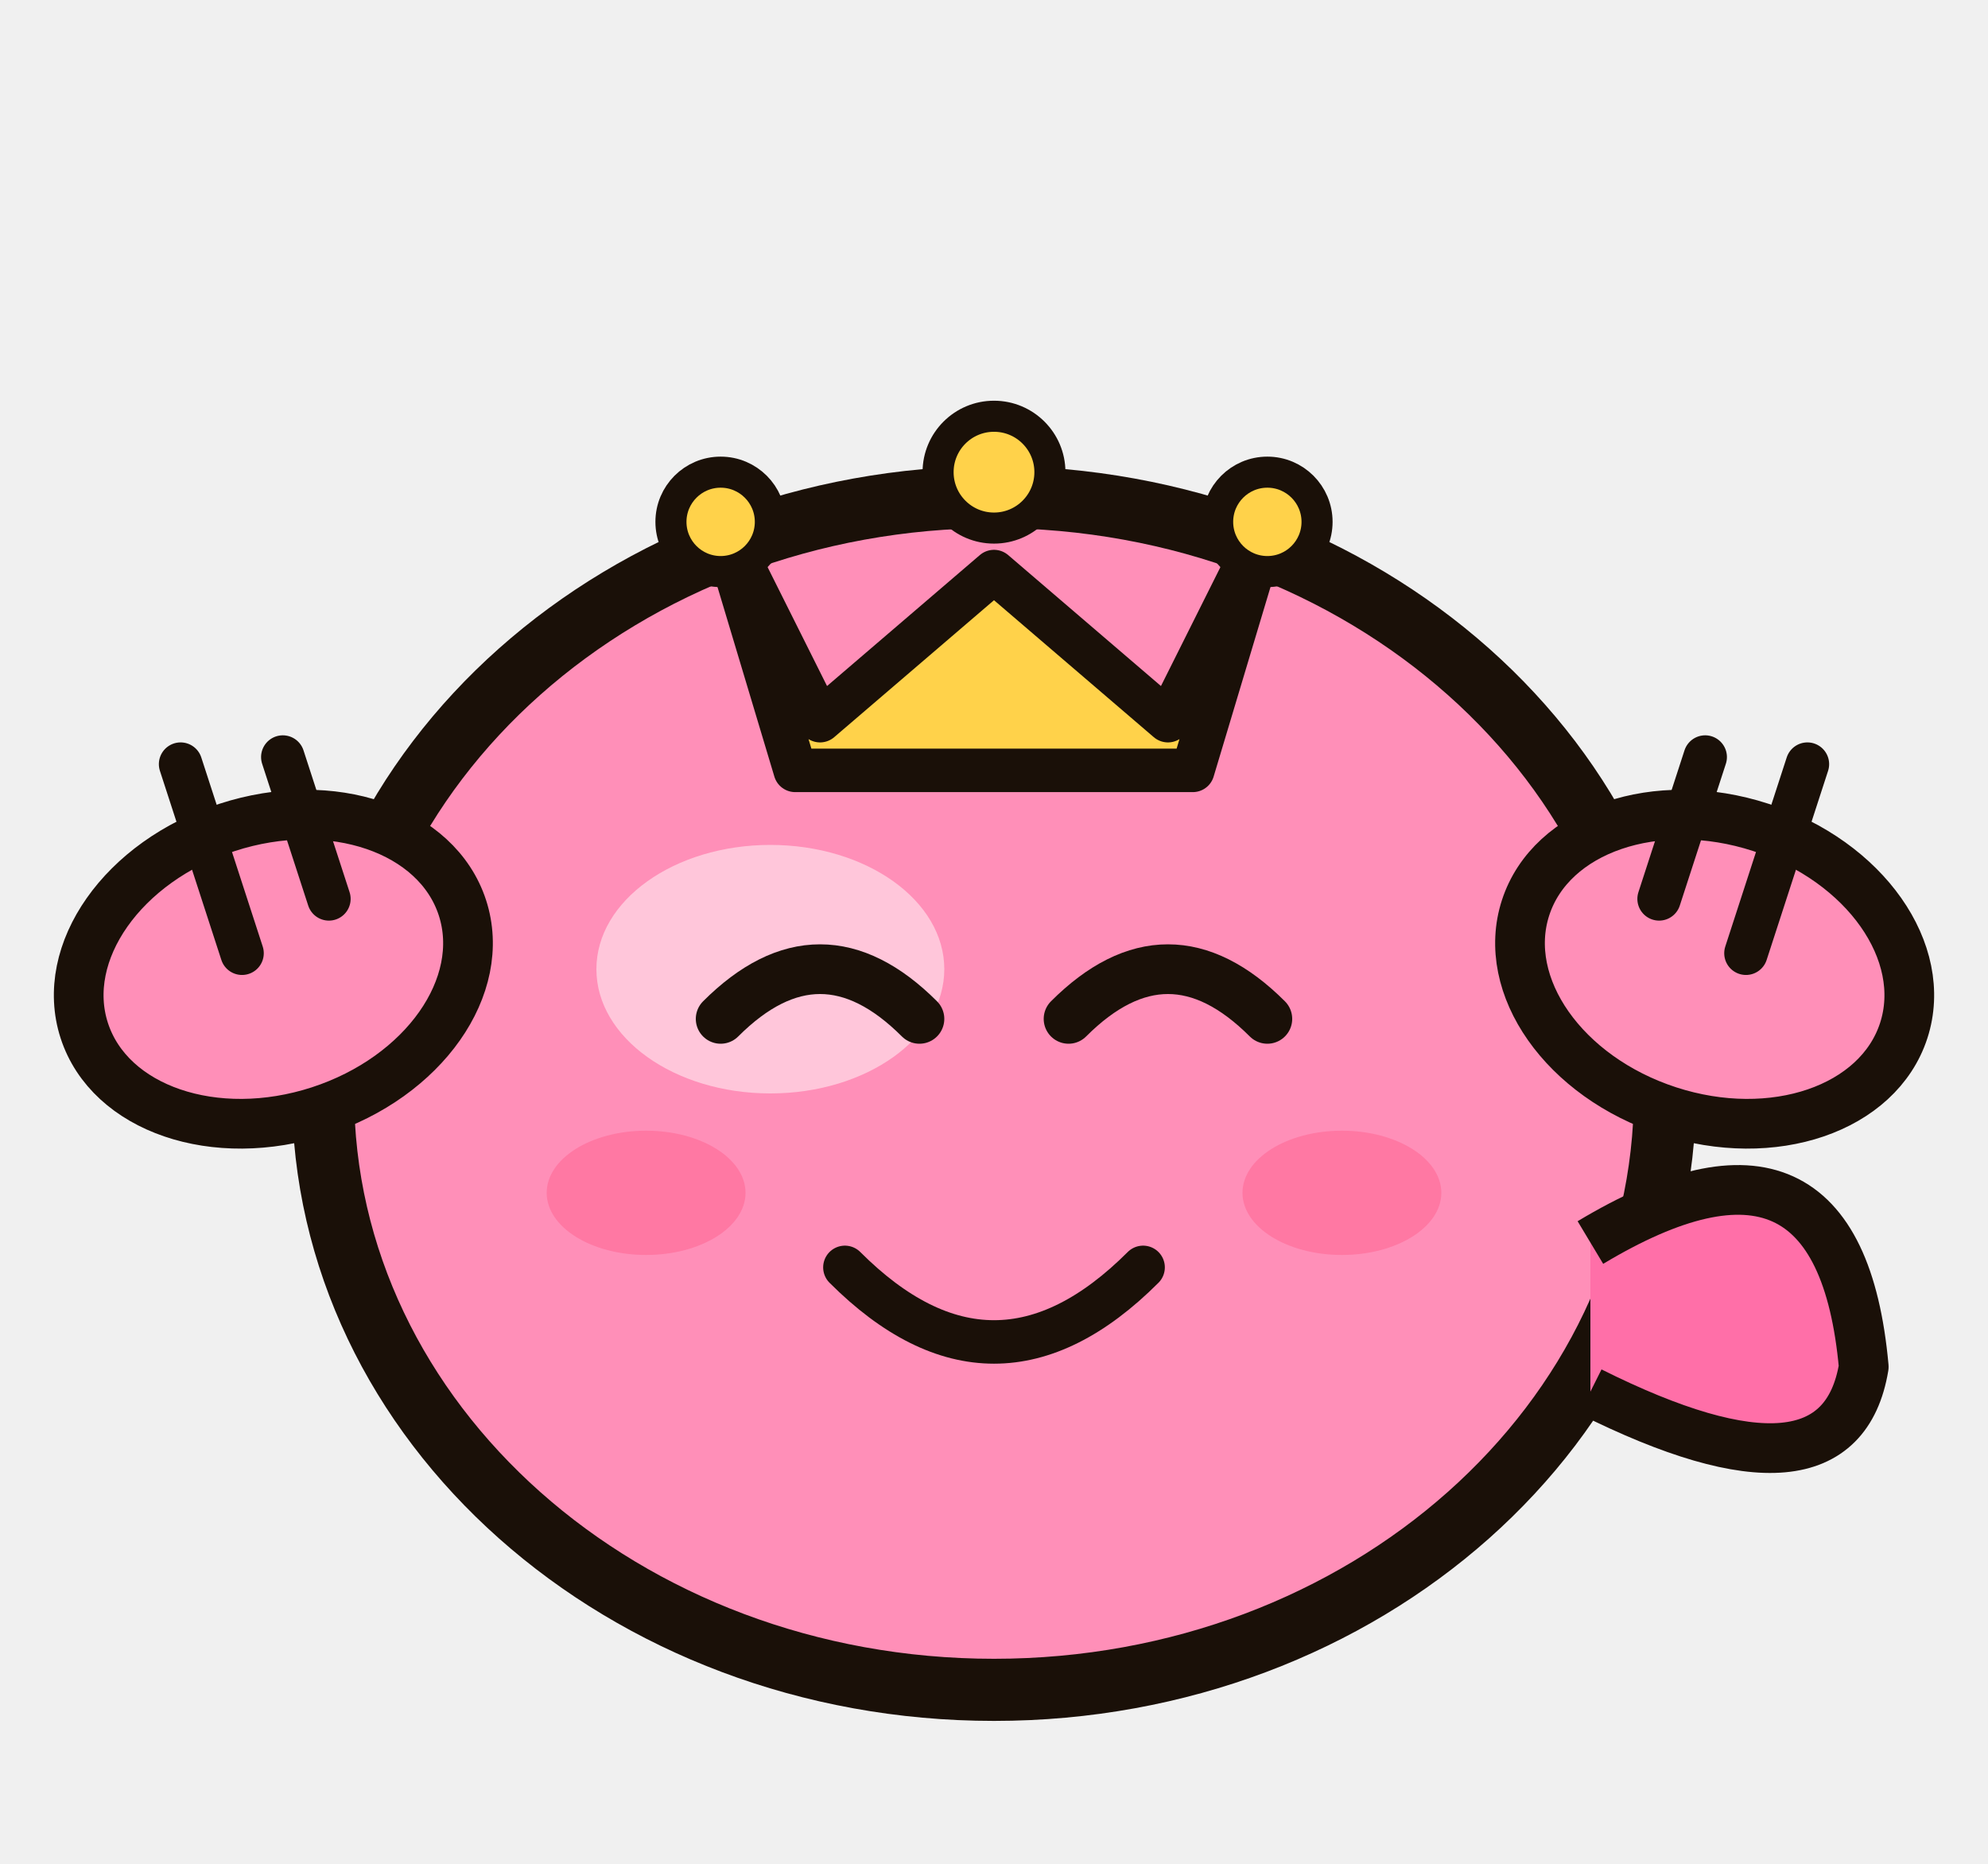
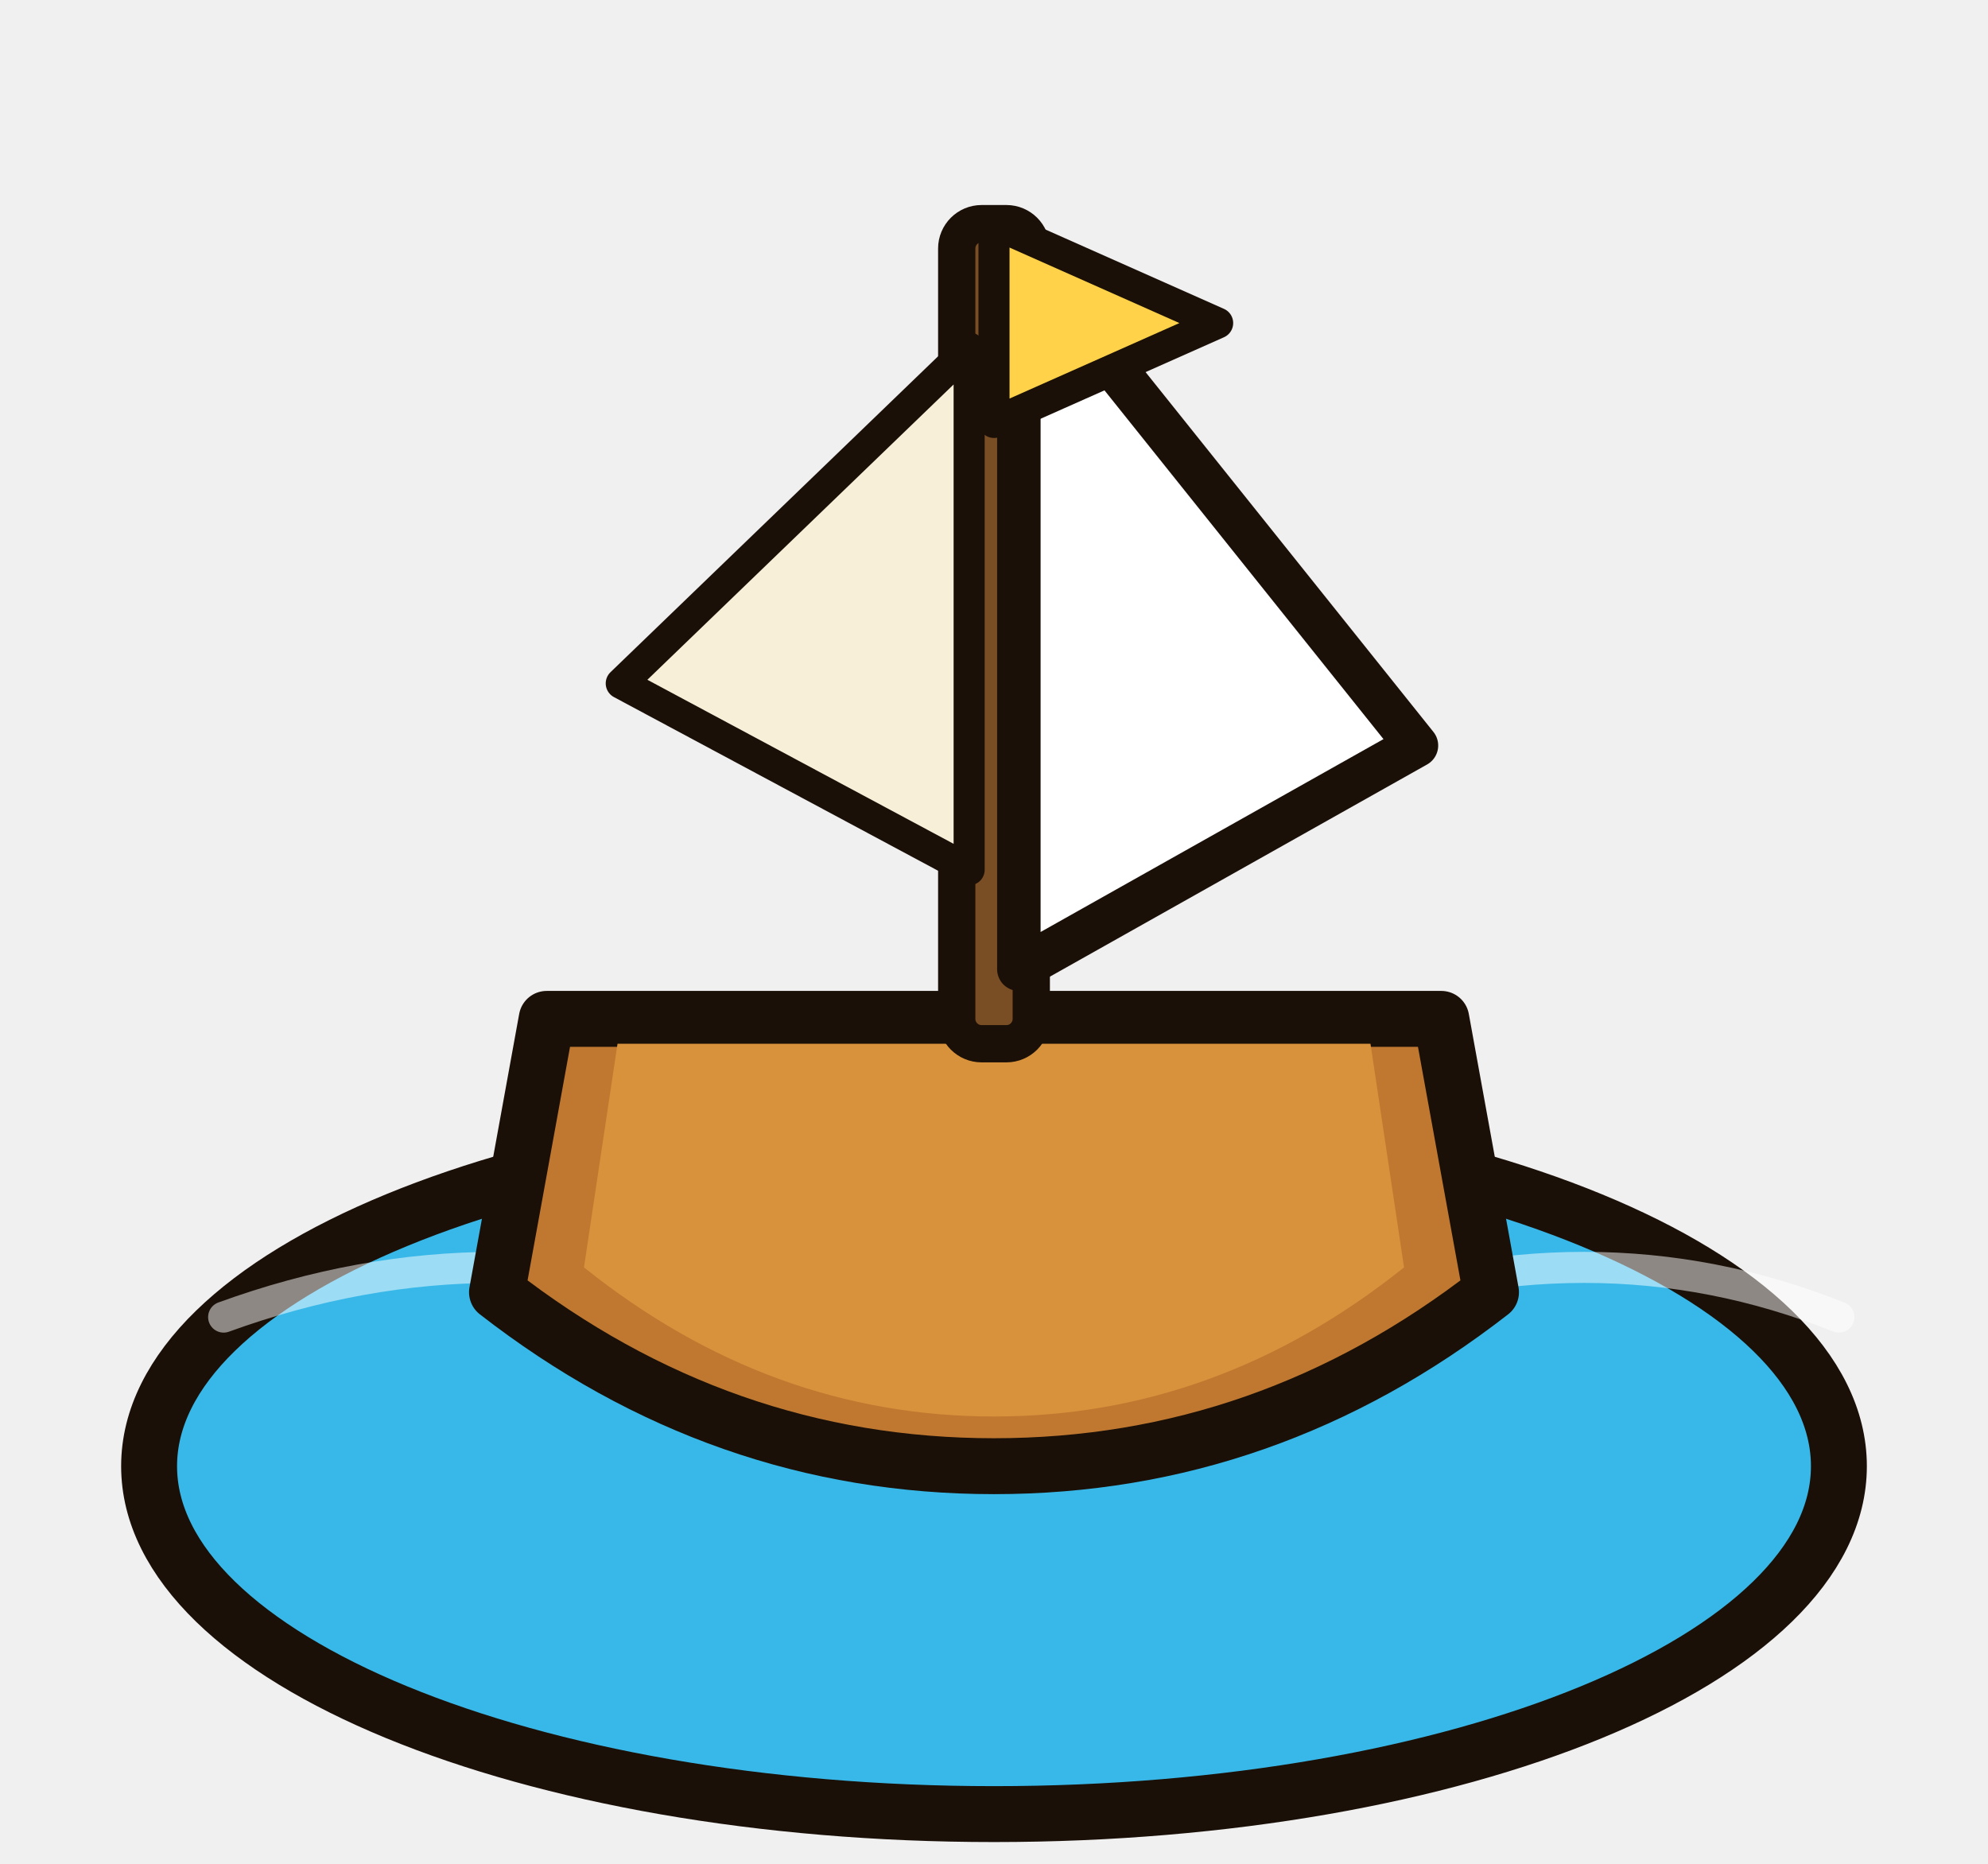
<svg xmlns="http://www.w3.org/2000/svg" viewBox="0 0 160 150" fill="none">
-   <ellipse cx="80" cy="88" rx="54" ry="48" fill="#ff8fb8" stroke="#1a1008" stroke-width="5" />
-   <ellipse cx="62" cy="78" rx="14" ry="10" fill="#ffd0e0" opacity=".85" />
-   <path d="M58 42 L66 58 L80 46 L94 58 L102 42 L96 62 L64 62 Z" fill="#ffd24a" stroke="#1a1008" stroke-width="3.5" stroke-linejoin="round" />
-   <circle cx="58" cy="42" r="4" fill="#ffd24a" stroke="#1a1008" stroke-width="2.5" />
-   <circle cx="80" cy="38" r="4.5" fill="#ffd24a" stroke="#1a1008" stroke-width="2.5" />
-   <circle cx="102" cy="42" r="4" fill="#ffd24a" stroke="#1a1008" stroke-width="2.5" />
-   <path d="M58 82 Q66 74 74 82" stroke="#1a1008" stroke-width="4" stroke-linecap="round" fill="none" />
-   <path d="M86 82 Q94 74 102 82" stroke="#1a1008" stroke-width="4" stroke-linecap="round" fill="none" />
-   <ellipse cx="52" cy="96" rx="8" ry="5" fill="#ff5a8a" opacity=".45" />
-   <ellipse cx="108" cy="96" rx="8" ry="5" fill="#ff5a8a" opacity=".45" />
-   <path d="M68 102 Q80 114 92 102" stroke="#1a1008" stroke-width="3.5" stroke-linecap="round" fill="none" />
-   <g transform="translate(22,78) rotate(-18)">
-     <ellipse cx="0" cy="0" rx="16" ry="12" fill="#ff8fb8" stroke="#1a1008" stroke-width="4" />
-     <path d="M-2 -18 v16 M6 -16 v12" stroke="#1a1008" stroke-width="3.5" stroke-linecap="round" />
-   </g>
-   <g transform="translate(138,78) rotate(18)">
-     <ellipse cx="0" cy="0" rx="16" ry="12" fill="#ff8fb8" stroke="#1a1008" stroke-width="4" />
-     <path d="M2 -18 v16 M-6 -16 v12" stroke="#1a1008" stroke-width="3.5" stroke-linecap="round" />
-   </g>
-   <path d="M128 100 Q148 88 150 110 Q148 122 128 112" fill="#ff6fa8" stroke="#1a1008" stroke-width="4" stroke-linejoin="round" />
+   <ellipse cx="80" cy="118" rx="68" ry="28" fill="#38b8e8" stroke="#1a1008" stroke-width="4.5" />
+   <path d="M18 106 Q40 98 62 106 Q84 114 106 106 Q128 98 148 106" stroke="white" stroke-width="2.5" fill="none" stroke-linecap="round" opacity="0.5" />
+   <path d="M44 82 L40 104 Q58 118 80 118 Q102 118 120 104 L116 82 Z" fill="#c07830" stroke="#1a1008" stroke-width="4.5" stroke-linejoin="round" />
+   <path d="M50 82 L47 102 Q62 114 80 114 Q98 114 113 102 L110 82 Z" fill="#d8923c" />
+   <line x1="44" y1="82" x2="116" y2="82" stroke="#1a1008" stroke-width="4" stroke-linecap="round" />
+   <rect x="77" y="18" width="6" height="66" rx="2" fill="#7a4e24" stroke="#1a1008" stroke-width="3" />
+   <path d="M82 20 L82 78 L114 60 Z" fill="white" stroke="#1a1008" stroke-width="3.5" stroke-linejoin="round" />
+   <path d="M78 28 L78 70 L50 55 Z" fill="#f8efd8" stroke="#1a1008" stroke-width="2.5" stroke-linejoin="round" />
+   <path d="M80 18 L80 34 L98 26 Z" fill="#ffd24a" stroke="#1a1008" stroke-width="2.5" stroke-linejoin="round" />
</svg>
